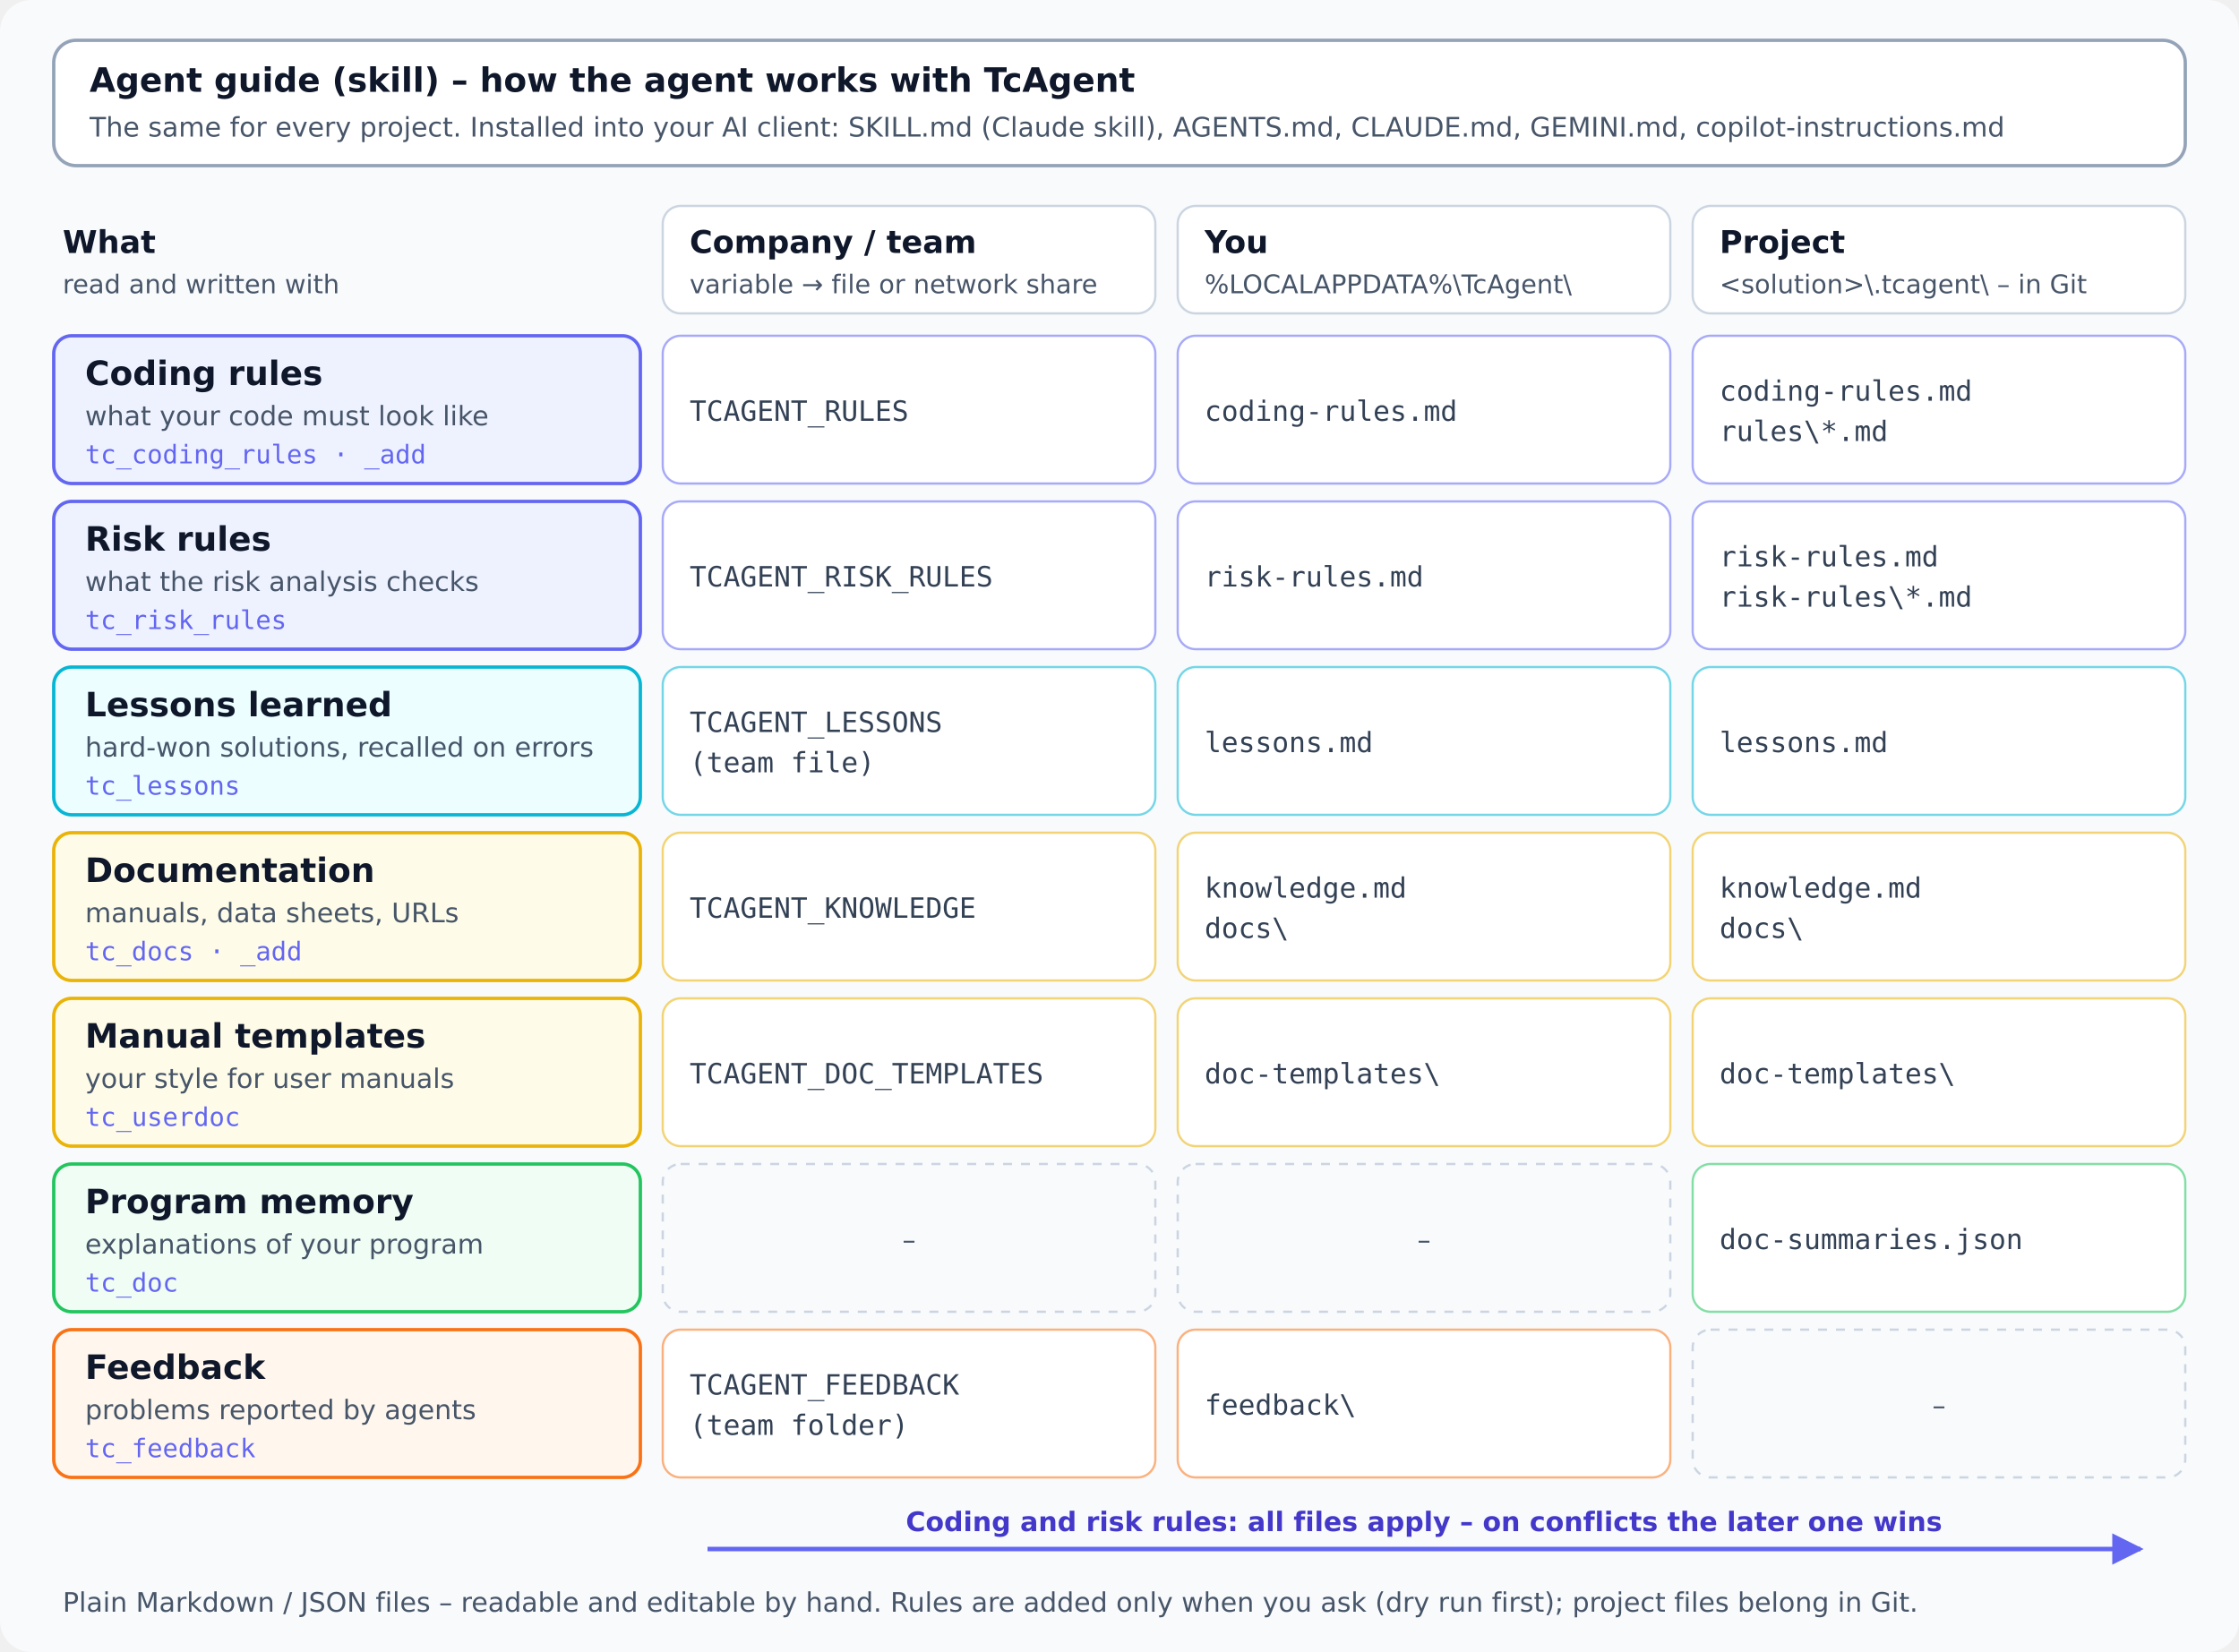
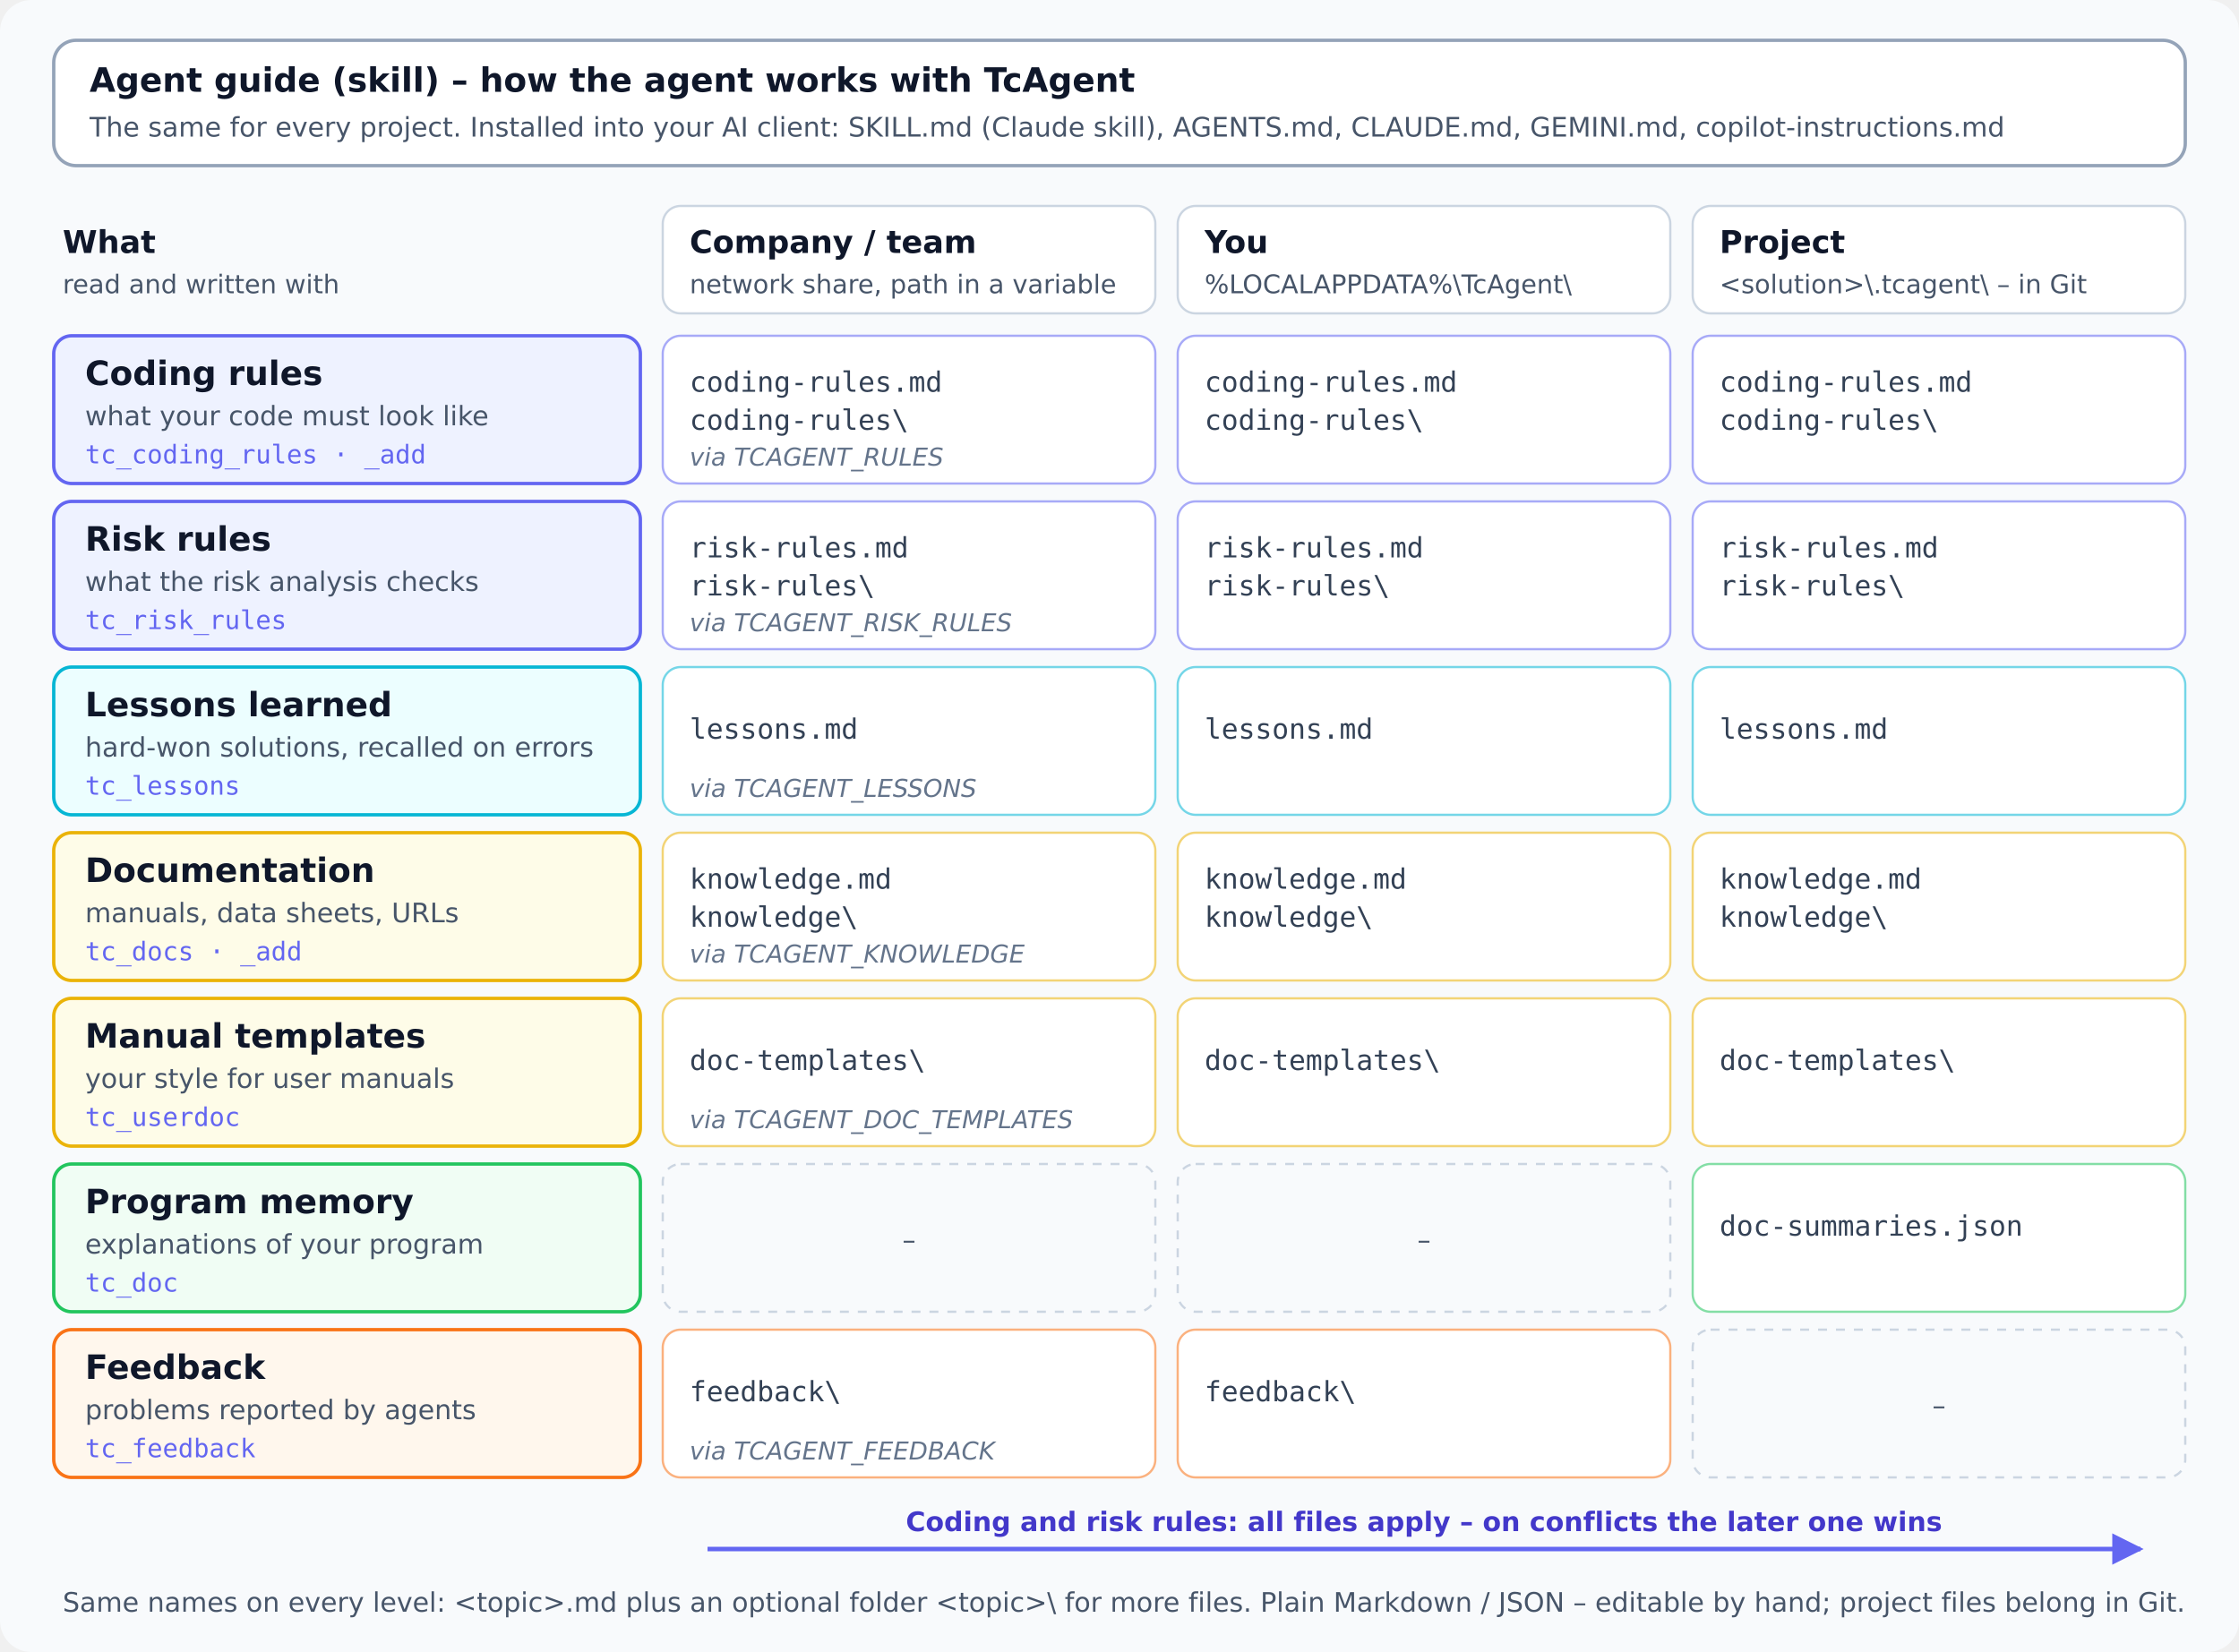
<svg xmlns="http://www.w3.org/2000/svg" viewBox="0 0 1000 738" width="1000" height="738" role="img" aria-label="Where TcAgent keeps rules, risk rules, lessons, documentation sources, templates, program memory and feedback">
-   <style>text{font-family:"Segoe UI",system-ui,-apple-system,"DejaVu Sans",sans-serif}.t{font-size:15px;font-weight:700;fill:#0f172a}.s{font-size:12px;fill:#475569}.m{font-family:Consolas,"DejaVu Sans Mono",monospace;font-size:12.5px;fill:#334155}.tool{font-family:Consolas,"DejaVu Sans Mono",monospace;font-size:11.5px;fill:#6366f1}.h{font-size:14px;font-weight:700;fill:#0f172a}.hs{font-size:11.5px;fill:#475569}</style>
+   <style>text{font-family:"Segoe UI",system-ui,-apple-system,"DejaVu Sans",sans-serif}.t{font-size:15px;font-weight:700;fill:#0f172a}.s{font-size:12px;fill:#475569}.m{font-family:Consolas,"DejaVu Sans Mono",monospace;font-size:12.5px;fill:#334155}.tool{font-family:Consolas,"DejaVu Sans Mono",monospace;font-size:11.5px;fill:#6366f1}.h{font-size:14px;font-weight:700;fill:#0f172a}.hs{font-size:11.5px;fill:#475569}.v{font-size:11px;fill:#64748b;font-style:italic}</style>
  <rect x="0" y="0" width="1000" height="738" rx="14" fill="#f8fafc" />
  <rect x="24" y="18" width="952" height="56" rx="10" fill="#ffffff" stroke="#94a3b8" stroke-width="1.5" />
  <text x="40" y="41" class="t">Agent guide (skill) – how the agent works with TcAgent</text>
  <text x="40" y="61" class="s">The same for every project. Installed into your AI client: SKILL.md (Claude skill), AGENTS.md, CLAUDE.md, GEMINI.md, copilot-instructions.md</text>
  <rect x="296" y="92" width="220" height="48" rx="8" fill="#ffffff" stroke="#cbd5e1" />
  <text x="308" y="113" class="h">Company / team</text>
-   <text x="308" y="131" class="hs">variable → file or network share</text>
+   <text x="308" y="131" class="hs">network share, path in a variable</text>
  <rect x="526" y="92" width="220" height="48" rx="8" fill="#ffffff" stroke="#cbd5e1" />
  <text x="538" y="113" class="h">You</text>
  <text x="538" y="131" class="hs">%LOCALAPPDATA%\TcAgent\</text>
  <rect x="756" y="92" width="220" height="48" rx="8" fill="#ffffff" stroke="#cbd5e1" />
  <text x="768" y="113" class="h">Project</text>
  <text x="768" y="131" class="hs">&lt;solution&gt;\.tcagent\  – in Git</text>
  <text x="28" y="113" class="h">What</text>
  <text x="28" y="131" class="hs">read and written with</text>
  <rect x="24" y="150" width="262" height="66" rx="8" fill="#eef2ff" stroke="#6366f1" stroke-width="1.5" />
  <text x="38" y="172" class="t">Coding rules</text>
  <text x="38" y="190" class="s">what your code must look like</text>
  <text x="38" y="207" class="tool">tc_coding_rules · _add</text>
  <rect x="296" y="150" width="220" height="66" rx="8" fill="#ffffff" stroke="#6366f1" stroke-opacity="0.55" />
-   <text x="308" y="188.0" class="m">TCAGENT_RULES</text>
+   <text x="308" y="175" class="m">coding-rules.md</text>
+   <text x="308" y="192" class="m">coding-rules\</text>
+   <text x="308" y="208" class="v">via TCAGENT_RULES</text>
  <rect x="526" y="150" width="220" height="66" rx="8" fill="#ffffff" stroke="#6366f1" stroke-opacity="0.55" />
-   <text x="538" y="188.0" class="m">coding-rules.md</text>
+   <text x="538" y="175" class="m">coding-rules.md</text>
+   <text x="538" y="192" class="m">coding-rules\</text>
  <rect x="756" y="150" width="220" height="66" rx="8" fill="#ffffff" stroke="#6366f1" stroke-opacity="0.55" />
-   <text x="768" y="179.0" class="m">coding-rules.md</text>
-   <text x="768" y="197.0" class="m">rules\*.md</text>
+   <text x="768" y="175" class="m">coding-rules.md</text>
+   <text x="768" y="192" class="m">coding-rules\</text>
  <rect x="24" y="224" width="262" height="66" rx="8" fill="#eef2ff" stroke="#6366f1" stroke-width="1.5" />
  <text x="38" y="246" class="t">Risk rules</text>
  <text x="38" y="264" class="s">what the risk analysis checks</text>
  <text x="38" y="281" class="tool">tc_risk_rules</text>
  <rect x="296" y="224" width="220" height="66" rx="8" fill="#ffffff" stroke="#6366f1" stroke-opacity="0.55" />
-   <text x="308" y="262.0" class="m">TCAGENT_RISK_RULES</text>
+   <text x="308" y="249" class="m">risk-rules.md</text>
+   <text x="308" y="266" class="m">risk-rules\</text>
+   <text x="308" y="282" class="v">via TCAGENT_RISK_RULES</text>
  <rect x="526" y="224" width="220" height="66" rx="8" fill="#ffffff" stroke="#6366f1" stroke-opacity="0.55" />
-   <text x="538" y="262.0" class="m">risk-rules.md</text>
+   <text x="538" y="249" class="m">risk-rules.md</text>
+   <text x="538" y="266" class="m">risk-rules\</text>
  <rect x="756" y="224" width="220" height="66" rx="8" fill="#ffffff" stroke="#6366f1" stroke-opacity="0.55" />
-   <text x="768" y="253.0" class="m">risk-rules.md</text>
-   <text x="768" y="271.0" class="m">risk-rules\*.md</text>
+   <text x="768" y="249" class="m">risk-rules.md</text>
+   <text x="768" y="266" class="m">risk-rules\</text>
  <rect x="24" y="298" width="262" height="66" rx="8" fill="#ecfeff" stroke="#06b6d4" stroke-width="1.5" />
  <text x="38" y="320" class="t">Lessons learned</text>
  <text x="38" y="338" class="s">hard-won solutions, recalled on errors</text>
  <text x="38" y="355" class="tool">tc_lessons</text>
  <rect x="296" y="298" width="220" height="66" rx="8" fill="#ffffff" stroke="#06b6d4" stroke-opacity="0.55" />
-   <text x="308" y="327.0" class="m">TCAGENT_LESSONS</text>
-   <text x="308" y="345.0" class="m">(team file)</text>
+   <text x="308" y="330.0" class="m">lessons.md</text>
+   <text x="308" y="356" class="v">via TCAGENT_LESSONS</text>
  <rect x="526" y="298" width="220" height="66" rx="8" fill="#ffffff" stroke="#06b6d4" stroke-opacity="0.55" />
-   <text x="538" y="336.0" class="m">lessons.md</text>
+   <text x="538" y="330.0" class="m">lessons.md</text>
  <rect x="756" y="298" width="220" height="66" rx="8" fill="#ffffff" stroke="#06b6d4" stroke-opacity="0.55" />
-   <text x="768" y="336.0" class="m">lessons.md</text>
+   <text x="768" y="330.0" class="m">lessons.md</text>
  <rect x="24" y="372" width="262" height="66" rx="8" fill="#fefce8" stroke="#eab308" stroke-width="1.5" />
  <text x="38" y="394" class="t">Documentation</text>
  <text x="38" y="412" class="s">manuals, data sheets, URLs</text>
  <text x="38" y="429" class="tool">tc_docs · _add</text>
  <rect x="296" y="372" width="220" height="66" rx="8" fill="#ffffff" stroke="#eab308" stroke-opacity="0.55" />
-   <text x="308" y="410.0" class="m">TCAGENT_KNOWLEDGE</text>
+   <text x="308" y="397" class="m">knowledge.md</text>
+   <text x="308" y="414" class="m">knowledge\</text>
+   <text x="308" y="430" class="v">via TCAGENT_KNOWLEDGE</text>
  <rect x="526" y="372" width="220" height="66" rx="8" fill="#ffffff" stroke="#eab308" stroke-opacity="0.55" />
-   <text x="538" y="401.0" class="m">knowledge.md</text>
-   <text x="538" y="419.0" class="m">docs\</text>
+   <text x="538" y="397" class="m">knowledge.md</text>
+   <text x="538" y="414" class="m">knowledge\</text>
  <rect x="756" y="372" width="220" height="66" rx="8" fill="#ffffff" stroke="#eab308" stroke-opacity="0.55" />
-   <text x="768" y="401.0" class="m">knowledge.md</text>
-   <text x="768" y="419.0" class="m">docs\</text>
+   <text x="768" y="397" class="m">knowledge.md</text>
+   <text x="768" y="414" class="m">knowledge\</text>
  <rect x="24" y="446" width="262" height="66" rx="8" fill="#fefce8" stroke="#eab308" stroke-width="1.5" />
  <text x="38" y="468" class="t">Manual templates</text>
  <text x="38" y="486" class="s">your style for user manuals</text>
  <text x="38" y="503" class="tool">tc_userdoc</text>
  <rect x="296" y="446" width="220" height="66" rx="8" fill="#ffffff" stroke="#eab308" stroke-opacity="0.55" />
-   <text x="308" y="484.0" class="m">TCAGENT_DOC_TEMPLATES</text>
+   <text x="308" y="478.0" class="m">doc-templates\</text>
+   <text x="308" y="504" class="v">via TCAGENT_DOC_TEMPLATES</text>
  <rect x="526" y="446" width="220" height="66" rx="8" fill="#ffffff" stroke="#eab308" stroke-opacity="0.55" />
-   <text x="538" y="484.0" class="m">doc-templates\</text>
+   <text x="538" y="478.0" class="m">doc-templates\</text>
  <rect x="756" y="446" width="220" height="66" rx="8" fill="#ffffff" stroke="#eab308" stroke-opacity="0.55" />
-   <text x="768" y="484.0" class="m">doc-templates\</text>
+   <text x="768" y="478.0" class="m">doc-templates\</text>
  <rect x="24" y="520" width="262" height="66" rx="8" fill="#f0fdf4" stroke="#22c55e" stroke-width="1.5" />
  <text x="38" y="542" class="t">Program memory</text>
  <text x="38" y="560" class="s">explanations of your program</text>
  <text x="38" y="577" class="tool">tc_doc</text>
  <rect x="296" y="520" width="220" height="66" rx="8" fill="none" stroke="#cbd5e1" stroke-dasharray="4 4" />
  <text x="406.0" y="558.0" class="s" text-anchor="middle">–</text>
  <rect x="526" y="520" width="220" height="66" rx="8" fill="none" stroke="#cbd5e1" stroke-dasharray="4 4" />
  <text x="636.0" y="558.0" class="s" text-anchor="middle">–</text>
  <rect x="756" y="520" width="220" height="66" rx="8" fill="#ffffff" stroke="#22c55e" stroke-opacity="0.55" />
-   <text x="768" y="558.0" class="m">doc-summaries.json</text>
+   <text x="768" y="552.0" class="m">doc-summaries.json</text>
  <rect x="24" y="594" width="262" height="66" rx="8" fill="#fff7ed" stroke="#f97316" stroke-width="1.5" />
  <text x="38" y="616" class="t">Feedback</text>
  <text x="38" y="634" class="s">problems reported by agents</text>
  <text x="38" y="651" class="tool">tc_feedback</text>
  <rect x="296" y="594" width="220" height="66" rx="8" fill="#ffffff" stroke="#f97316" stroke-opacity="0.55" />
-   <text x="308" y="623.0" class="m">TCAGENT_FEEDBACK</text>
-   <text x="308" y="641.0" class="m">(team folder)</text>
+   <text x="308" y="626.0" class="m">feedback\</text>
+   <text x="308" y="652" class="v">via TCAGENT_FEEDBACK</text>
  <rect x="526" y="594" width="220" height="66" rx="8" fill="#ffffff" stroke="#f97316" stroke-opacity="0.55" />
-   <text x="538" y="632.0" class="m">feedback\</text>
+   <text x="538" y="626.0" class="m">feedback\</text>
  <rect x="756" y="594" width="220" height="66" rx="8" fill="none" stroke="#cbd5e1" stroke-dasharray="4 4" />
  <text x="866.0" y="632.0" class="s" text-anchor="middle">–</text>
  <defs>
    <marker id="ar" viewBox="0 0 10 10" refX="9" refY="5" markerWidth="7" markerHeight="7" orient="auto">
      <path d="M0,0 L10,5 L0,10 z" fill="#6366f1" />
    </marker>
  </defs>
  <line x1="316" y1="692" x2="956" y2="692" stroke="#6366f1" stroke-width="2" marker-end="url(#ar)" />
  <text x="636.0" y="684" class="s" text-anchor="middle" style="fill:#4338ca;font-weight:600">Coding and risk rules: all files apply – on conflicts the later one wins</text>
-   <text x="28" y="720" class="s">Plain Markdown / JSON files – readable and editable by hand. Rules are added only when you ask (dry run first); project files belong in Git.</text>
+   <text x="28" y="720" class="s">Same names on every level: &lt;topic&gt;.md plus an optional folder &lt;topic&gt;\ for more files. Plain Markdown / JSON – editable by hand; project files belong in Git.</text>
</svg>
